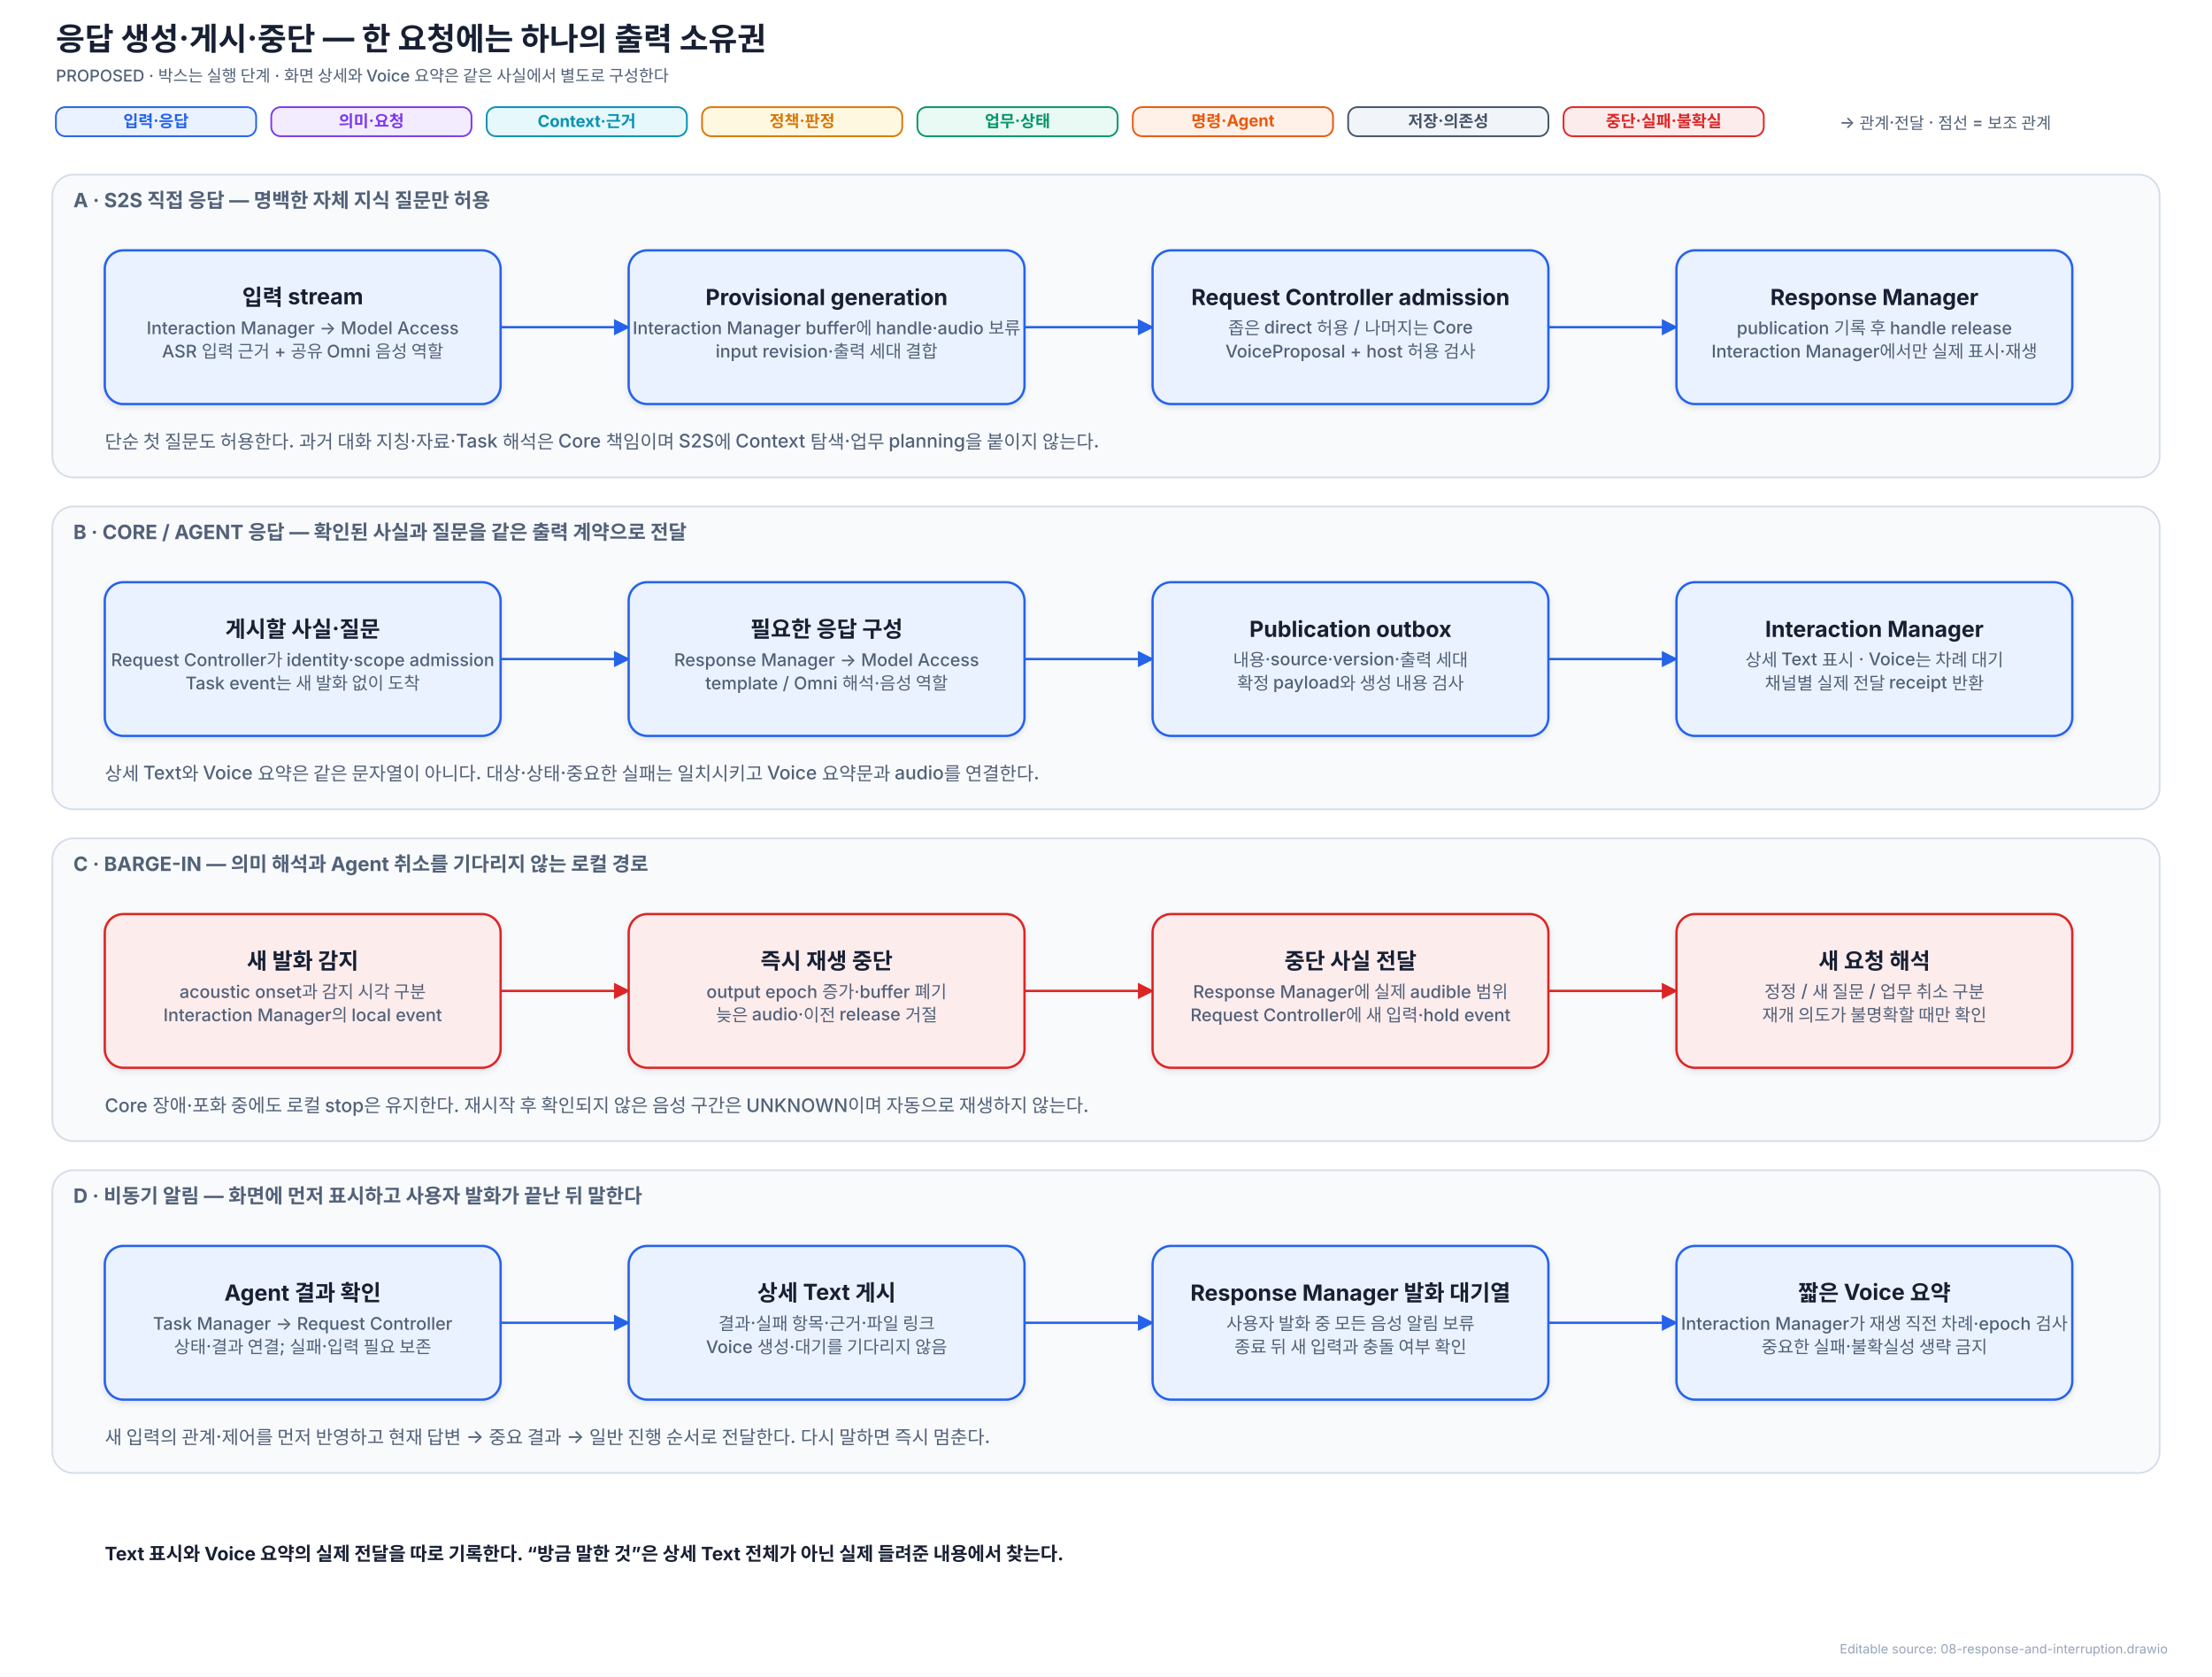
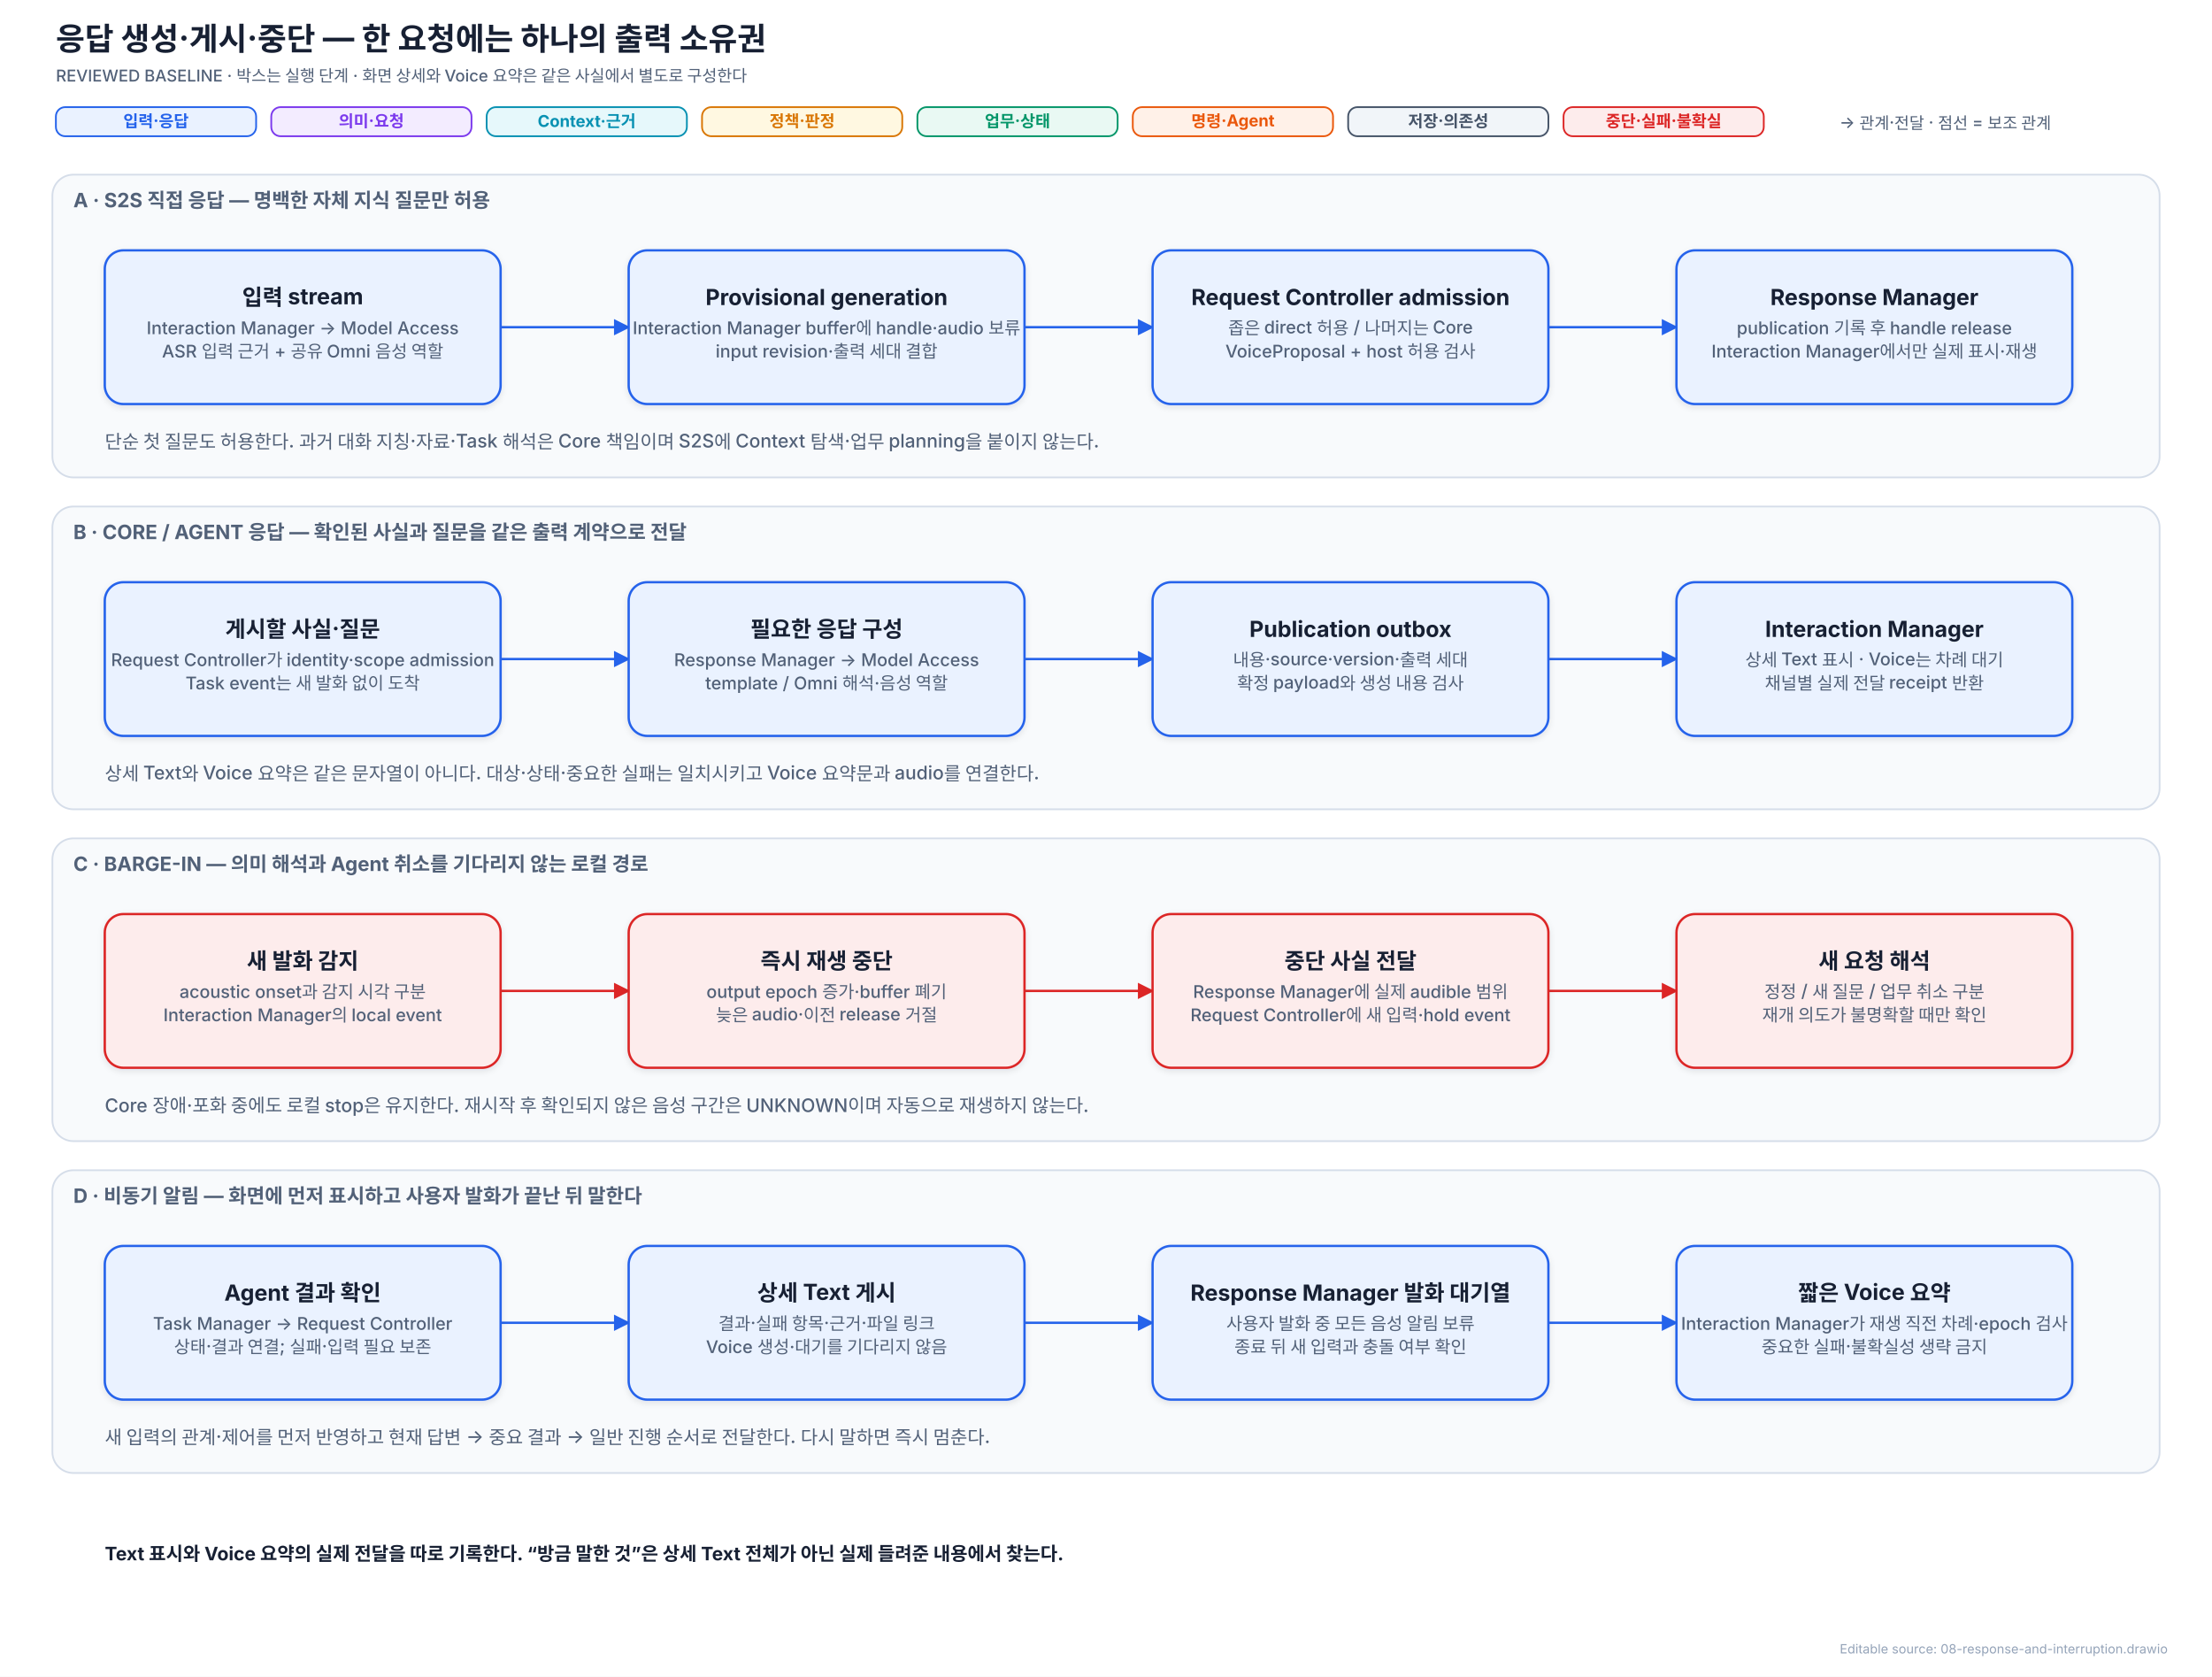
<svg xmlns="http://www.w3.org/2000/svg" width="1900" height="1440" viewBox="0 0 1900 1440" role="img" aria-labelledby="title desc">
  <defs>
    <marker id="arrow" viewBox="0 0 10 10" refX="9" refY="5" markerWidth="7" markerHeight="7" orient="auto-start-reverse">
      <path d="M 0 0 L 10 5 L 0 10 z" fill="#64748B" />
    </marker>
    <marker id="arrow-blue" viewBox="0 0 10 10" refX="9" refY="5" markerWidth="7" markerHeight="7" orient="auto-start-reverse">
      <path d="M 0 0 L 10 5 L 0 10 z" fill="#2563EB" />
    </marker>
    <marker id="arrow-cyan" viewBox="0 0 10 10" refX="9" refY="5" markerWidth="7" markerHeight="7" orient="auto-start-reverse">
      <path d="M 0 0 L 10 5 L 0 10 z" fill="#0891B2" />
    </marker>
    <marker id="arrow-purple" viewBox="0 0 10 10" refX="9" refY="5" markerWidth="7" markerHeight="7" orient="auto-start-reverse">
      <path d="M 0 0 L 10 5 L 0 10 z" fill="#7C3AED" />
    </marker>
    <marker id="arrow-green" viewBox="0 0 10 10" refX="9" refY="5" markerWidth="7" markerHeight="7" orient="auto-start-reverse">
      <path d="M 0 0 L 10 5 L 0 10 z" fill="#059669" />
    </marker>
    <marker id="arrow-orange" viewBox="0 0 10 10" refX="9" refY="5" markerWidth="7" markerHeight="7" orient="auto-start-reverse">
      <path d="M 0 0 L 10 5 L 0 10 z" fill="#EA580C" />
    </marker>
    <marker id="arrow-amber" viewBox="0 0 10 10" refX="9" refY="5" markerWidth="7" markerHeight="7" orient="auto-start-reverse">
      <path d="M 0 0 L 10 5 L 0 10 z" fill="#D97706" />
    </marker>
    <marker id="arrow-gray" viewBox="0 0 10 10" refX="9" refY="5" markerWidth="7" markerHeight="7" orient="auto-start-reverse">
      <path d="M 0 0 L 10 5 L 0 10 z" fill="#475569" />
    </marker>
    <marker id="arrow-red" viewBox="0 0 10 10" refX="9" refY="5" markerWidth="7" markerHeight="7" orient="auto-start-reverse">
      <path d="M 0 0 L 10 5 L 0 10 z" fill="#DC2626" />
    </marker>
    <filter id="shadow" x="-10%" y="-10%" width="120%" height="140%">
      <feDropShadow dx="0" dy="2" stdDeviation="3" flood-color="#0F172A" flood-opacity="0.10" />
    </filter>
  </defs>
  <rect width="1900" height="1440" fill="#FFFFFF" />
  <text x="48" y="43" font-family="Inter, Arial, sans-serif" font-size="27" font-weight="750" fill="#172033">응답 생성·게시·중단 — 한 요청에는 하나의 출력 소유권</text>
-   <text x="48" y="70" font-family="Inter, Arial, sans-serif" font-size="14" font-weight="500" fill="#526178">PROPOSED · 박스는 실행 단계 · 화면 상세와 Voice 요약은 같은 사실에서 별도로 구성한다</text>
+   <text x="48" y="70" font-family="Inter, Arial, sans-serif" font-size="14" font-weight="500" fill="#526178">REVIEWED BASELINE · 박스는 실행 단계 · 화면 상세와 Voice 요약은 같은 사실에서 별도로 구성한다</text>
  <rect x="45" y="150" width="1810" height="260" rx="18" fill="#F8FAFC" stroke="#D5DDE9" stroke-width="1.5" />
  <text x="63" y="178" font-family="Inter, Arial, sans-serif" font-size="17" font-weight="750" fill="#526178">A · S2S 직접 응답 — 명백한 자체 지식 질문만 허용</text>
  <rect x="45" y="435" width="1810" height="260" rx="18" fill="#F8FAFC" stroke="#D5DDE9" stroke-width="1.5" />
  <text x="63" y="463" font-family="Inter, Arial, sans-serif" font-size="17" font-weight="750" fill="#526178">B · CORE / AGENT 응답 — 확인된 사실과 질문을 같은 출력 계약으로 전달</text>
  <rect x="45" y="720" width="1810" height="260" rx="18" fill="#F8FAFC" stroke="#D5DDE9" stroke-width="1.5" />
  <text x="63" y="748" font-family="Inter, Arial, sans-serif" font-size="17" font-weight="750" fill="#526178">C · BARGE-IN — 의미 해석과 Agent 취소를 기다리지 않는 로컬 경로</text>
  <rect x="45" y="1005" width="1810" height="260" rx="18" fill="#F8FAFC" stroke="#D5DDE9" stroke-width="1.5" />
  <text x="63" y="1033" font-family="Inter, Arial, sans-serif" font-size="17" font-weight="750" fill="#526178">D · 비동기 알림 — 화면에 먼저 표시하고 사용자 발화가 끝난 뒤 말한다</text>
  <polyline points="430,281.0 540,281.0" fill="none" stroke="#2563EB" stroke-width="2" stroke-linejoin="round" stroke-linecap="round" marker-end="url(#arrow-blue)" />
  <polyline points="880,281.0 990,281.0" fill="none" stroke="#2563EB" stroke-width="2" stroke-linejoin="round" stroke-linecap="round" marker-end="url(#arrow-blue)" />
  <polyline points="1330,281.0 1440,281.0" fill="none" stroke="#2563EB" stroke-width="2" stroke-linejoin="round" stroke-linecap="round" marker-end="url(#arrow-blue)" />
  <polyline points="430,566.0 540,566.0" fill="none" stroke="#2563EB" stroke-width="2" stroke-linejoin="round" stroke-linecap="round" marker-end="url(#arrow-blue)" />
  <polyline points="880,566.0 990,566.0" fill="none" stroke="#2563EB" stroke-width="2" stroke-linejoin="round" stroke-linecap="round" marker-end="url(#arrow-blue)" />
  <polyline points="1330,566.0 1440,566.0" fill="none" stroke="#2563EB" stroke-width="2" stroke-linejoin="round" stroke-linecap="round" marker-end="url(#arrow-blue)" />
  <polyline points="430,851.0 540,851.0" fill="none" stroke="#DC2626" stroke-width="2" stroke-linejoin="round" stroke-linecap="round" marker-end="url(#arrow-red)" />
  <polyline points="880,851.0 990,851.0" fill="none" stroke="#DC2626" stroke-width="2" stroke-linejoin="round" stroke-linecap="round" marker-end="url(#arrow-red)" />
  <polyline points="1330,851.0 1440,851.0" fill="none" stroke="#DC2626" stroke-width="2" stroke-linejoin="round" stroke-linecap="round" marker-end="url(#arrow-red)" />
  <polyline points="430,1136.0 540,1136.0" fill="none" stroke="#2563EB" stroke-width="2" stroke-linejoin="round" stroke-linecap="round" marker-end="url(#arrow-blue)" />
  <polyline points="880,1136.0 990,1136.0" fill="none" stroke="#2563EB" stroke-width="2" stroke-linejoin="round" stroke-linecap="round" marker-end="url(#arrow-blue)" />
  <polyline points="1330,1136.0 1440,1136.0" fill="none" stroke="#2563EB" stroke-width="2" stroke-linejoin="round" stroke-linecap="round" marker-end="url(#arrow-blue)" />
  <rect x="90" y="215" width="340" height="132" rx="16" fill="#EAF2FF" stroke="#2563EB" stroke-width="2" filter="url(#shadow)" />
  <g font-family="Inter, Arial, sans-serif">
    <text x="260.0" y="262.0" text-anchor="middle" font-size="19" font-weight="700" fill="#172033">입력 stream</text>
    <text x="260.0" y="287.0" text-anchor="middle" font-size="15" font-weight="500" fill="#526178">Interaction Manager → Model Access</text>
    <text x="260.0" y="307.0" text-anchor="middle" font-size="15" font-weight="500" fill="#526178">ASR 입력 근거 + 공유 Omni 음성 역할</text>
  </g>
  <rect x="540" y="215" width="340" height="132" rx="16" fill="#EAF2FF" stroke="#2563EB" stroke-width="2" filter="url(#shadow)" />
  <g font-family="Inter, Arial, sans-serif">
    <text x="710.0" y="262.0" text-anchor="middle" font-size="19" font-weight="700" fill="#172033">Provisional generation</text>
    <text x="710.0" y="287.0" text-anchor="middle" font-size="15" font-weight="500" fill="#526178">Interaction Manager buffer에 handle·audio 보류</text>
    <text x="710.0" y="307.0" text-anchor="middle" font-size="15" font-weight="500" fill="#526178">input revision·출력 세대 결합</text>
  </g>
  <rect x="990" y="215" width="340" height="132" rx="16" fill="#EAF2FF" stroke="#2563EB" stroke-width="2" filter="url(#shadow)" />
  <g font-family="Inter, Arial, sans-serif">
    <text x="1160.0" y="262.0" text-anchor="middle" font-size="19" font-weight="700" fill="#172033">Request Controller admission</text>
    <text x="1160.0" y="287.0" text-anchor="middle" font-size="15" font-weight="500" fill="#526178">좁은 direct 허용 / 나머지는 Core</text>
    <text x="1160.0" y="307.0" text-anchor="middle" font-size="15" font-weight="500" fill="#526178">VoiceProposal + host 허용 검사</text>
  </g>
  <rect x="1440" y="215" width="340" height="132" rx="16" fill="#EAF2FF" stroke="#2563EB" stroke-width="2" filter="url(#shadow)" />
  <g font-family="Inter, Arial, sans-serif">
    <text x="1610.0" y="262.0" text-anchor="middle" font-size="19" font-weight="700" fill="#172033">Response Manager</text>
    <text x="1610.0" y="287.0" text-anchor="middle" font-size="15" font-weight="500" fill="#526178">publication 기록 후 handle release</text>
    <text x="1610.0" y="307.0" text-anchor="middle" font-size="15" font-weight="500" fill="#526178">Interaction Manager에서만 실제 표시·재생</text>
  </g>
  <rect x="90" y="500" width="340" height="132" rx="16" fill="#EAF2FF" stroke="#2563EB" stroke-width="2" filter="url(#shadow)" />
  <g font-family="Inter, Arial, sans-serif">
    <text x="260.0" y="547.0" text-anchor="middle" font-size="19" font-weight="700" fill="#172033">게시할 사실·질문</text>
    <text x="260.0" y="572.0" text-anchor="middle" font-size="15" font-weight="500" fill="#526178">Request Controller가 identity·scope admission</text>
    <text x="260.0" y="592.0" text-anchor="middle" font-size="15" font-weight="500" fill="#526178">Task event는 새 발화 없이 도착</text>
  </g>
  <rect x="540" y="500" width="340" height="132" rx="16" fill="#EAF2FF" stroke="#2563EB" stroke-width="2" filter="url(#shadow)" />
  <g font-family="Inter, Arial, sans-serif">
    <text x="710.0" y="547.0" text-anchor="middle" font-size="19" font-weight="700" fill="#172033">필요한 응답 구성</text>
    <text x="710.0" y="572.0" text-anchor="middle" font-size="15" font-weight="500" fill="#526178">Response Manager → Model Access</text>
    <text x="710.0" y="592.0" text-anchor="middle" font-size="15" font-weight="500" fill="#526178">template / Omni 해석·음성 역할</text>
  </g>
  <rect x="990" y="500" width="340" height="132" rx="16" fill="#EAF2FF" stroke="#2563EB" stroke-width="2" filter="url(#shadow)" />
  <g font-family="Inter, Arial, sans-serif">
    <text x="1160.0" y="547.0" text-anchor="middle" font-size="19" font-weight="700" fill="#172033">Publication outbox</text>
    <text x="1160.0" y="572.0" text-anchor="middle" font-size="15" font-weight="500" fill="#526178">내용·source·version·출력 세대</text>
    <text x="1160.0" y="592.0" text-anchor="middle" font-size="15" font-weight="500" fill="#526178">확정 payload와 생성 내용 검사</text>
  </g>
  <rect x="1440" y="500" width="340" height="132" rx="16" fill="#EAF2FF" stroke="#2563EB" stroke-width="2" filter="url(#shadow)" />
  <g font-family="Inter, Arial, sans-serif">
    <text x="1610.0" y="547.0" text-anchor="middle" font-size="19" font-weight="700" fill="#172033">Interaction Manager</text>
    <text x="1610.0" y="572.0" text-anchor="middle" font-size="15" font-weight="500" fill="#526178">상세 Text 표시 · Voice는 차례 대기</text>
    <text x="1610.0" y="592.0" text-anchor="middle" font-size="15" font-weight="500" fill="#526178">채널별 실제 전달 receipt 반환</text>
  </g>
  <rect x="90" y="785" width="340" height="132" rx="16" fill="#FDECEC" stroke="#DC2626" stroke-width="2" filter="url(#shadow)" />
  <g font-family="Inter, Arial, sans-serif">
    <text x="260.0" y="832.0" text-anchor="middle" font-size="19" font-weight="700" fill="#172033">새 발화 감지</text>
    <text x="260.0" y="857.0" text-anchor="middle" font-size="15" font-weight="500" fill="#526178">acoustic onset과 감지 시각 구분</text>
    <text x="260.0" y="877.0" text-anchor="middle" font-size="15" font-weight="500" fill="#526178">Interaction Manager의 local event</text>
  </g>
  <rect x="540" y="785" width="340" height="132" rx="16" fill="#FDECEC" stroke="#DC2626" stroke-width="2" filter="url(#shadow)" />
  <g font-family="Inter, Arial, sans-serif">
    <text x="710.0" y="832.0" text-anchor="middle" font-size="19" font-weight="700" fill="#172033">즉시 재생 중단</text>
    <text x="710.0" y="857.0" text-anchor="middle" font-size="15" font-weight="500" fill="#526178">output epoch 증가·buffer 폐기</text>
    <text x="710.0" y="877.0" text-anchor="middle" font-size="15" font-weight="500" fill="#526178">늦은 audio·이전 release 거절</text>
  </g>
  <rect x="990" y="785" width="340" height="132" rx="16" fill="#FDECEC" stroke="#DC2626" stroke-width="2" filter="url(#shadow)" />
  <g font-family="Inter, Arial, sans-serif">
    <text x="1160.0" y="832.0" text-anchor="middle" font-size="19" font-weight="700" fill="#172033">중단 사실 전달</text>
    <text x="1160.0" y="857.0" text-anchor="middle" font-size="15" font-weight="500" fill="#526178">Response Manager에 실제 audible 범위</text>
    <text x="1160.0" y="877.0" text-anchor="middle" font-size="15" font-weight="500" fill="#526178">Request Controller에 새 입력·hold event</text>
  </g>
  <rect x="1440" y="785" width="340" height="132" rx="16" fill="#FDECEC" stroke="#DC2626" stroke-width="2" filter="url(#shadow)" />
  <g font-family="Inter, Arial, sans-serif">
    <text x="1610.0" y="832.0" text-anchor="middle" font-size="19" font-weight="700" fill="#172033">새 요청 해석</text>
    <text x="1610.0" y="857.0" text-anchor="middle" font-size="15" font-weight="500" fill="#526178">정정 / 새 질문 / 업무 취소 구분</text>
    <text x="1610.0" y="877.0" text-anchor="middle" font-size="15" font-weight="500" fill="#526178">재개 의도가 불명확할 때만 확인</text>
  </g>
  <rect x="90" y="1070" width="340" height="132" rx="16" fill="#EAF2FF" stroke="#2563EB" stroke-width="2" filter="url(#shadow)" />
  <g font-family="Inter, Arial, sans-serif">
    <text x="260.0" y="1117.0" text-anchor="middle" font-size="19" font-weight="700" fill="#172033">Agent 결과 확인</text>
    <text x="260.0" y="1142.0" text-anchor="middle" font-size="15" font-weight="500" fill="#526178">Task Manager → Request Controller</text>
    <text x="260.0" y="1162.0" text-anchor="middle" font-size="15" font-weight="500" fill="#526178">상태·결과 연결; 실패·입력 필요 보존</text>
  </g>
  <rect x="540" y="1070" width="340" height="132" rx="16" fill="#EAF2FF" stroke="#2563EB" stroke-width="2" filter="url(#shadow)" />
  <g font-family="Inter, Arial, sans-serif">
    <text x="710.0" y="1117.0" text-anchor="middle" font-size="19" font-weight="700" fill="#172033">상세 Text 게시</text>
    <text x="710.0" y="1142.0" text-anchor="middle" font-size="15" font-weight="500" fill="#526178">결과·실패 항목·근거·파일 링크</text>
    <text x="710.0" y="1162.0" text-anchor="middle" font-size="15" font-weight="500" fill="#526178">Voice 생성·대기를 기다리지 않음</text>
  </g>
  <rect x="990" y="1070" width="340" height="132" rx="16" fill="#EAF2FF" stroke="#2563EB" stroke-width="2" filter="url(#shadow)" />
  <g font-family="Inter, Arial, sans-serif">
    <text x="1160.0" y="1117.0" text-anchor="middle" font-size="19" font-weight="700" fill="#172033">Response Manager 발화 대기열</text>
    <text x="1160.0" y="1142.0" text-anchor="middle" font-size="15" font-weight="500" fill="#526178">사용자 발화 중 모든 음성 알림 보류</text>
    <text x="1160.0" y="1162.0" text-anchor="middle" font-size="15" font-weight="500" fill="#526178">종료 뒤 새 입력과 충돌 여부 확인</text>
  </g>
  <rect x="1440" y="1070" width="340" height="132" rx="16" fill="#EAF2FF" stroke="#2563EB" stroke-width="2" filter="url(#shadow)" />
  <g font-family="Inter, Arial, sans-serif">
    <text x="1610.0" y="1117.0" text-anchor="middle" font-size="19" font-weight="700" fill="#172033">짧은 Voice 요약</text>
    <text x="1610.0" y="1142.0" text-anchor="middle" font-size="15" font-weight="500" fill="#526178">Interaction Manager가 재생 직전 차례·epoch 검사</text>
    <text x="1610.0" y="1162.0" text-anchor="middle" font-size="15" font-weight="500" fill="#526178">중요한 실패·불확실성 생략 금지</text>
  </g>
  <text x="1580" y="110" text-anchor="start" font-family="Inter, Arial, sans-serif" font-size="14" font-weight="500" fill="#526178">→ 관계·전달  ·  점선 = 보조 관계</text>
  <text x="90" y="385" text-anchor="start" font-family="Inter, Arial, sans-serif" font-size="16" font-weight="500" fill="#526178">단순 첫 질문도 허용한다. 과거 대화 지칭·자료·Task 해석은 Core 책임이며 S2S에 Context 탐색·업무 planning을 붙이지 않는다.</text>
  <text x="90" y="670" text-anchor="start" font-family="Inter, Arial, sans-serif" font-size="16" font-weight="500" fill="#526178">상세 Text와 Voice 요약은 같은 문자열이 아니다. 대상·상태·중요한 실패는 일치시키고 Voice 요약문과 audio를 연결한다.</text>
  <text x="90" y="955" text-anchor="start" font-family="Inter, Arial, sans-serif" font-size="16" font-weight="500" fill="#526178">Core 장애·포화 중에도 로컬 stop은 유지한다. 재시작 후 확인되지 않은 음성 구간은 UNKNOWN이며 자동으로 재생하지 않는다.</text>
  <text x="90" y="1240" text-anchor="start" font-family="Inter, Arial, sans-serif" font-size="16" font-weight="500" fill="#526178">새 입력의 관계·제어를 먼저 반영하고 현재 답변 → 중요 결과 → 일반 진행 순서로 전달한다. 다시 말하면 즉시 멈춘다.</text>
  <text x="90" y="1340" text-anchor="start" font-family="Inter, Arial, sans-serif" font-size="16" font-weight="700" fill="#172033">Text 표시와 Voice 요약의 실제 전달을 따로 기록한다. “방금 말한 것”은 상세 Text 전체가 아닌 실제 들려준 내용에서 찾는다.</text>
  <rect x="48" y="92" width="172" height="25" rx="8" fill="#EAF2FF" stroke="#2563EB" stroke-width="1.5" />
  <text x="134.0" y="109" text-anchor="middle" font-family="Inter, Arial, sans-serif" font-size="14" font-weight="700" fill="#2563EB">입력·응답</text>
  <rect x="233" y="92" width="172" height="25" rx="8" fill="#F3ECFF" stroke="#7C3AED" stroke-width="1.5" />
  <text x="319.0" y="109" text-anchor="middle" font-family="Inter, Arial, sans-serif" font-size="14" font-weight="700" fill="#7C3AED">의미·요청</text>
  <rect x="418" y="92" width="172" height="25" rx="8" fill="#E6F8FB" stroke="#0891B2" stroke-width="1.5" />
  <text x="504.0" y="109" text-anchor="middle" font-family="Inter, Arial, sans-serif" font-size="14" font-weight="700" fill="#0891B2">Context·근거</text>
  <rect x="603" y="92" width="172" height="25" rx="8" fill="#FFF8E1" stroke="#D97706" stroke-width="1.5" />
  <text x="689.0" y="109" text-anchor="middle" font-family="Inter, Arial, sans-serif" font-size="14" font-weight="700" fill="#D97706">정책·판정</text>
  <rect x="788" y="92" width="172" height="25" rx="8" fill="#E9F9F3" stroke="#059669" stroke-width="1.5" />
  <text x="874.0" y="109" text-anchor="middle" font-family="Inter, Arial, sans-serif" font-size="14" font-weight="700" fill="#059669">업무·상태</text>
  <rect x="973" y="92" width="172" height="25" rx="8" fill="#FFF1E8" stroke="#EA580C" stroke-width="1.5" />
  <text x="1059.0" y="109" text-anchor="middle" font-family="Inter, Arial, sans-serif" font-size="14" font-weight="700" fill="#EA580C">명령·Agent</text>
  <rect x="1158" y="92" width="172" height="25" rx="8" fill="#F1F5F9" stroke="#475569" stroke-width="1.5" />
  <text x="1244.0" y="109" text-anchor="middle" font-family="Inter, Arial, sans-serif" font-size="14" font-weight="700" fill="#475569">저장·의존성</text>
  <rect x="1343" y="92" width="172" height="25" rx="8" fill="#FDECEC" stroke="#DC2626" stroke-width="1.5" />
  <text x="1429.0" y="109" text-anchor="middle" font-family="Inter, Arial, sans-serif" font-size="14" font-weight="700" fill="#DC2626">중단·실패·불확실</text>
  <text x="1862" y="1420" text-anchor="end" font-family="Inter, Arial, sans-serif" font-size="11" fill="#94A3B8">Editable source: 08-response-and-interruption.drawio</text>
</svg>
